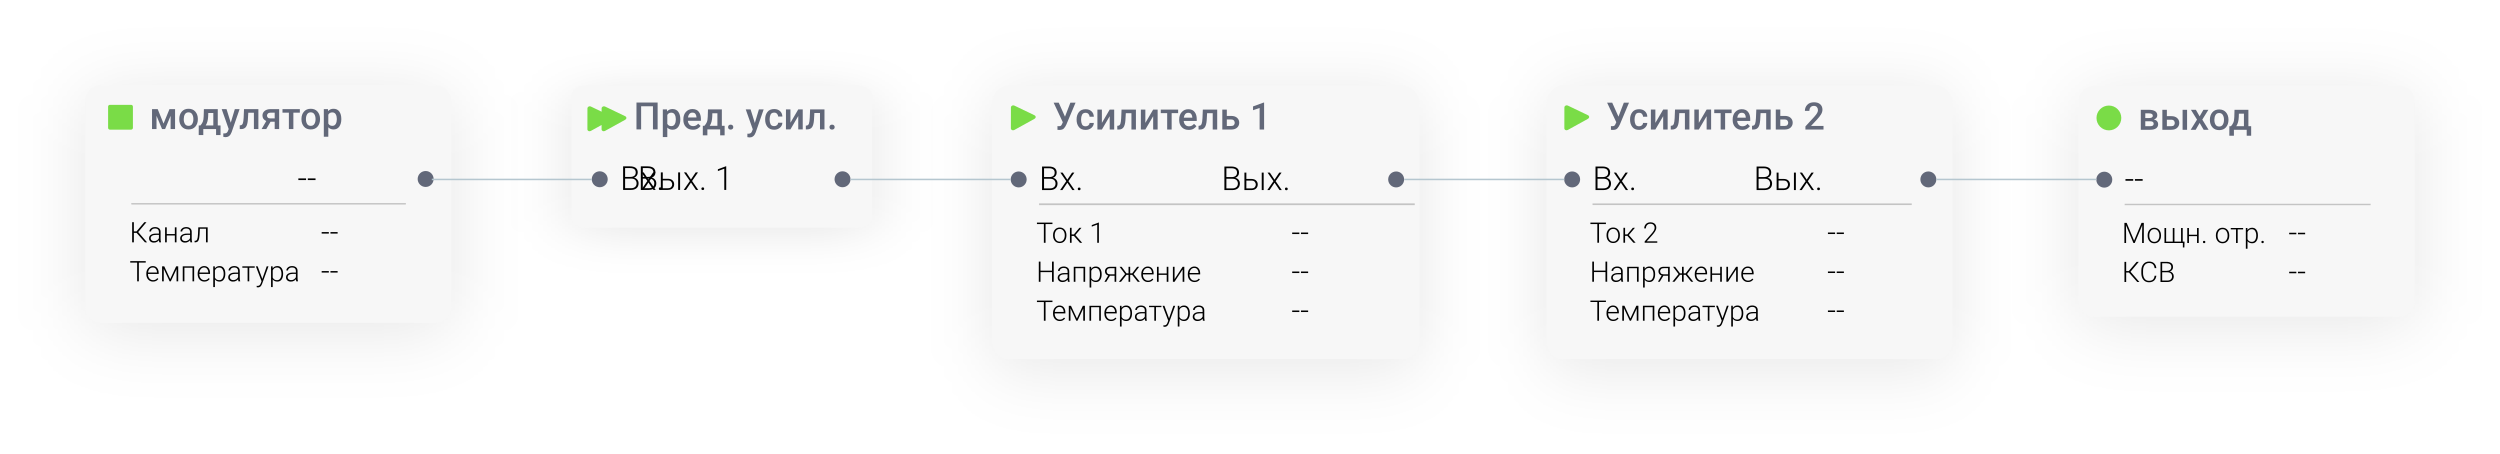
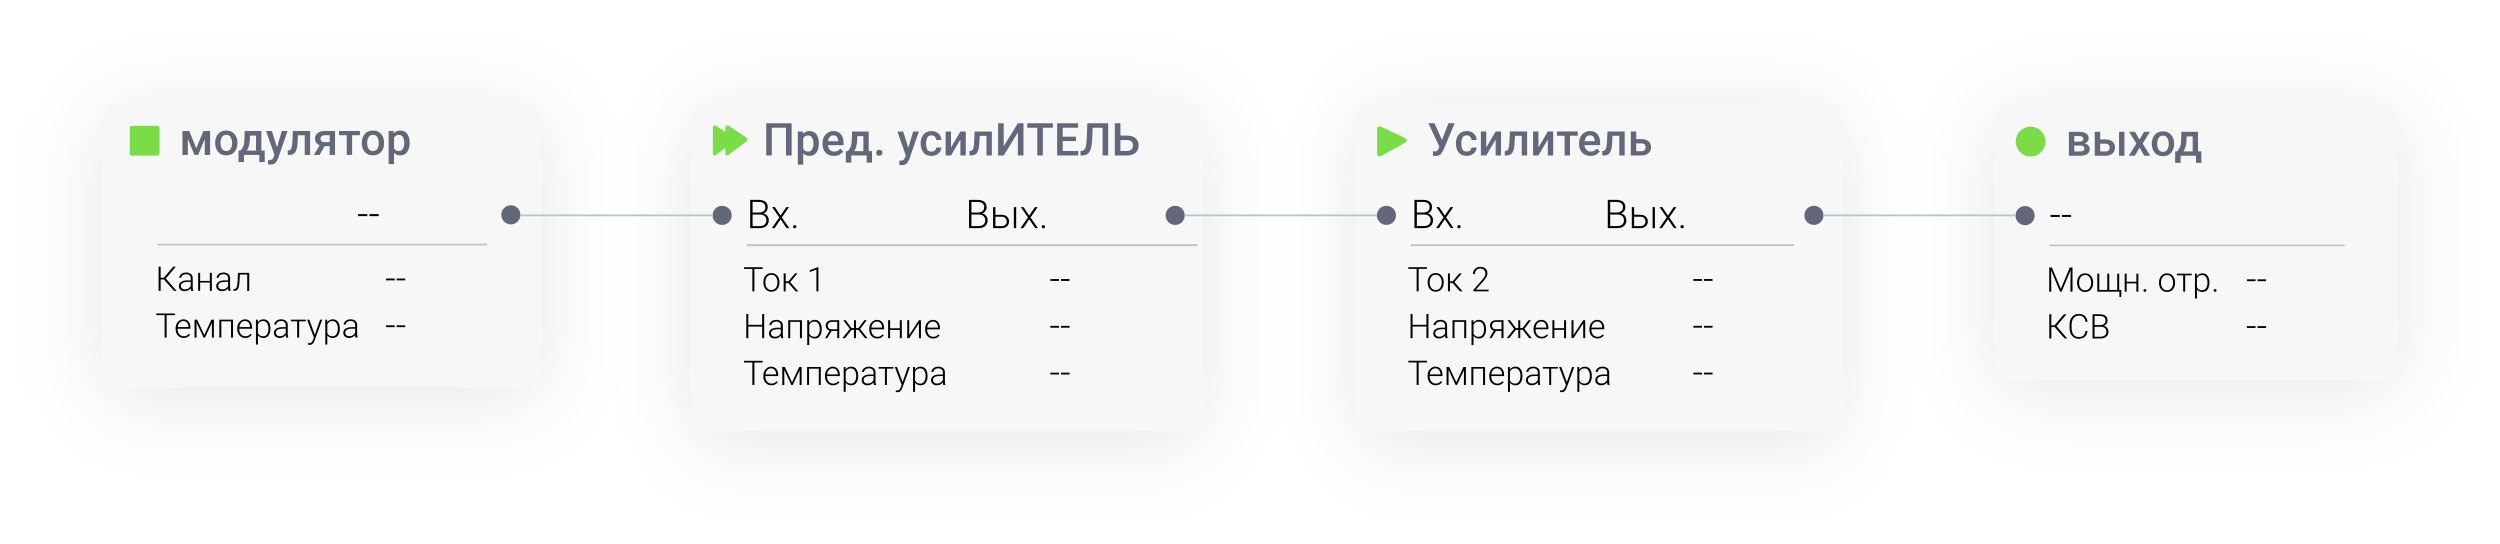
- <svg xmlns="http://www.w3.org/2000/svg" viewBox="0 0 1410.71 255.684" version="1.1" id="svg5">
+ <svg xmlns="http://www.w3.org/2000/svg" viewBox="0 0 1175.41 255.684" version="1.1" id="svg5">
  <defs id="defs144">
    <filter id="filter1409" x="-.232" y="-.358" width="1.464" height="1.753" color-interpolation-filters="sRGB">
      <feFlood flood-opacity=".1" flood-color="#000" result="flood" id="feFlood1399" />
      <feComposite in="flood" in2="SourceGraphic" operator="in" result="composite1" id="feComposite1401" />
      <feGaussianBlur in="composite1" stdDeviation="20" result="blur" id="feGaussianBlur1403" />
      <feOffset dx="0" dy="5" result="offset" id="feOffset1405" />
      <feComposite in="SourceGraphic" in2="offset" operator="over" result="composite2" id="feComposite1407" />
    </filter>
    <filter id="filter1421" x="-.182" y="-.311" width="1.364" height="1.654" color-interpolation-filters="sRGB">
      <feFlood flood-opacity=".1" flood-color="#000" result="flood" id="feFlood1411" />
      <feComposite in="flood" in2="SourceGraphic" operator="in" result="composite1" id="feComposite1413" />
      <feGaussianBlur in="composite1" stdDeviation="20" result="blur" id="feGaussianBlur1415" />
      <feOffset dx="0" dy="5" result="offset" id="feOffset1417" />
      <feComposite in="SourceGraphic" in2="offset" operator="over" result="composite2" id="feComposite1419" />
    </filter>
    <filter id="filter1433" x="-.182" y="-.311" width="1.364" height="1.654" color-interpolation-filters="sRGB">
      <feFlood flood-opacity=".1" flood-color="#000" result="flood" id="feFlood1423" />
      <feComposite in="flood" in2="SourceGraphic" operator="in" result="composite1" id="feComposite1425" />
      <feGaussianBlur in="composite1" stdDeviation="20" result="blur" id="feGaussianBlur1427" />
      <feOffset dx="0" dy="5" result="offset" id="feOffset1429" />
      <feComposite in="SourceGraphic" in2="offset" operator="over" result="composite2" id="feComposite1431" />
    </filter>
    <filter id="filter1445" x="-.258" y="-.367" width="1.515" height="1.772" color-interpolation-filters="sRGB">
      <feFlood flood-opacity=".1" flood-color="#000" result="flood" id="feFlood1435" />
      <feComposite in="flood" in2="SourceGraphic" operator="in" result="composite1" id="feComposite1437" />
      <feGaussianBlur in="composite1" stdDeviation="20" result="blur" id="feGaussianBlur1439" />
      <feOffset dx="0" dy="5" result="offset" id="feOffset1441" />
      <feComposite in="SourceGraphic" in2="offset" operator="over" result="composite2" id="feComposite1443" />
    </filter>
    <filter id="filter1457" x="-.253" y="-.368" width="1.506" height="1.775" color-interpolation-filters="sRGB">
      <feFlood flood-opacity=".1" flood-color="#000" result="flood" id="feFlood1447" />
      <feComposite in="flood" in2="SourceGraphic" operator="in" result="composite1" id="feComposite1449" />
      <feGaussianBlur in="composite1" stdDeviation="20" result="blur" id="feGaussianBlur1451" />
      <feOffset dx="0" dy="5" result="offset" id="feOffset1453" />
      <feComposite in="SourceGraphic" in2="offset" operator="over" result="composite2" id="feComposite1455" />
    </filter>
  </defs>
-   <g id="layer1" transform="translate(190 -403.842)">
-     <g id="modulator" transform="translate(-202 26)">
+   <g id="layer1" transform="translate(-45.3 -403.842)">
+     <g id="modulator" transform="translate(33.3 26)">
      <rect id="rect1421" width="206.684" height="134.158" x="60" y="425.842" ry="9.095" fill="#f7f7f7" stroke="none" stroke-width=".77" stroke-opacity="1" filter="url(#filter1409)" />
      <g id="g8710" transform="translate(-87.316 205.842)" fill-opacity="1" stroke="none">
        <text xml:space="preserve" style="line-height:1.15;-inkscape-font-specification:'Roboto, Medium';font-variant-ligatures:normal;font-variant-caps:all-small-caps;font-variant-numeric:normal;font-variant-east-asian:normal" x="183.617" y="244.84" id="text7925" font-style="normal" font-variant="normal" font-weight="500" font-stretch="normal" font-size="21.333" font-family="Roboto" fill="#626879">
          <tspan id="tspan7979" x="183.617" y="244.84">модулятор</tspan>
        </text>
        <rect id="modulator_device_icon" width="14" height="14" x="160.316" y="231.158" ry="1" fill="#7adc47" stroke-opacity="1" />
      </g>
      <g id="g9929" transform="translate(-147.316 205.842)">
        <g id="g10081">
          <circle id="circle9062" cx="399.5" cy="273" r="4.5" fill="#626879" fill-opacity="1" stroke="none" stroke-width=".9" stroke-opacity="1" />
          <text xml:space="preserve" style="line-height:1.25;-inkscape-font-specification:'Roboto, Light';font-variant-ligatures:normal;font-variant-caps:normal;font-variant-numeric:normal;font-variant-east-asian:normal;text-align:end" x="387.922" y="279" id="modulator_output_pwr_value" font-style="normal" font-variant="normal" font-weight="300" font-stretch="normal" font-size="18.667" font-family="Roboto" text-anchor="end" image-rendering="auto">
            <tspan id="tspan1419" x="387.922" y="279" style="-inkscape-font-specification:'Roboto, Light';font-variant-ligatures:normal;font-variant-caps:normal;font-variant-numeric:normal;font-variant-east-asian:normal;text-align:end" font-style="normal" font-variant="normal" font-weight="300" font-stretch="normal" font-size="18.667" font-family="Roboto" text-anchor="end">--</tspan>
          </text>
        </g>
      </g>
      <path d="M86.425 492.842h154.263" id="path9126" fill="#c4c4c4" fill-opacity="1" stroke="#c4c4c4" stroke-width=".853" stroke-linecap="round" stroke-linejoin="miter" stroke-opacity="1" />
      <g id="g10129" transform="translate(-147.316 205.842)" font-style="normal" font-variant="normal" font-weight="300" font-stretch="normal" font-family="Roboto">
        <text xml:space="preserve" style="line-height:1.25;-inkscape-font-specification:'Roboto, Light';font-variant-ligatures:normal;font-variant-caps:normal;font-variant-numeric:normal;font-variant-east-asian:normal;text-align:end" x="388.34" y="308.831" id="modulator_channel_value" font-size="17.333" text-anchor="end">
          <tspan id="tspan9068-5" x="388.34" y="308.831" style="-inkscape-font-specification:'Roboto, Light';font-variant-ligatures:normal;font-variant-caps:normal;font-variant-numeric:normal;font-variant-east-asian:normal;text-align:end" font-style="normal" font-variant="normal" font-weight="300" font-stretch="normal" font-size="17.333" font-family="Roboto" text-anchor="end">--</tspan>
        </text>
        <text xml:space="preserve" style="line-height:1.25;-inkscape-font-specification:'Roboto, Light';font-variant-ligatures:normal;font-variant-caps:normal;font-variant-numeric:normal;font-variant-east-asian:normal" x="232.4" y="308.744" id="modulator_channel_label" font-size="16">
          <tspan id="tspan10088" x="232.4" y="308.744">Канал</tspan>
        </text>
      </g>
      <g id="g10139" transform="translate(-147.316 227.842)" font-style="normal" font-variant="normal" font-weight="300" font-stretch="normal" font-family="Roboto">
        <text xml:space="preserve" style="line-height:1.25;-inkscape-font-specification:'Roboto, Light';font-variant-ligatures:normal;font-variant-caps:normal;font-variant-numeric:normal;font-variant-east-asian:normal;text-align:end" x="388.34" y="308.831" id="modulator_temperature_value" font-size="17.333" text-anchor="end">
          <tspan id="tspan10131" x="388.34" y="308.831" style="-inkscape-font-specification:'Roboto, Light';font-variant-ligatures:normal;font-variant-caps:normal;font-variant-numeric:normal;font-variant-east-asian:normal;text-align:end" font-style="normal" font-variant="normal" font-weight="300" font-stretch="normal" font-size="17.333" font-family="Roboto" text-anchor="end">--</tspan>
        </text>
        <text xml:space="preserve" style="line-height:1.25;-inkscape-font-specification:'Roboto, Light';font-variant-ligatures:normal;font-variant-caps:normal;font-variant-numeric:normal;font-variant-east-asian:normal" x="232.4" y="308.744" id="modulator_temperature_label" font-size="16">
          <tspan id="tspan10135" x="232.4" y="308.744">Температура</tspan>
        </text>
      </g>
    </g>
    <g id="amplifier_1" transform="translate(367.641 26.258)">
      <rect id="rect1551" width="264" height="154.426" x="2.684" y="425.842" ry="10.47" fill="#f7f7f7" stroke="none" stroke-width=".934" stroke-opacity="1" transform="matrix(.91365 0 0 1 -.361 0)" filter="url(#filter1433)" />
      <g id="g8710-3" transform="translate(-147.316 205.842)" fill-opacity="1" stroke="none">
-         <path id="amplifier_1_device_icon" d="m203.227 266.404-53.264-9.777a5.196 5.196 70.401 0 1-3.02-8.479l35.1-41.24a5.196 5.196 10.401 0 1 8.852 1.626l18.165 51.016a5.196 5.196 130.401 0 1-5.833 6.854z" transform="matrix(.18574 .13472 .15854 -.17216 93.482 255.288)" fill="#7adc47" stroke-opacity="1" />
+         <path id="amplifier_1_device_icon" d="M161.243 230.721a.928 1.138 5.979 0 0-1.093 1.174l-.014 11.828a.928 1.138 5.979 0 0 1.395.912l4.473-3.373-.003 2.461a.928 1.138 5.979 0 0 1.395.912l8.404-6.336a.928 1.138 5.979 0 0 .003-1.964l-8.39-5.493a.928 1.138 5.979 0 0-1.397 1.053l-.003 1.871-4.467-2.924a.928 1.138 5.979 0 0-.303-.12z" fill="#7adc47" fill-opacity="1" stroke-width=".198" />
        <text xml:space="preserve" style="line-height:1.15;-inkscape-font-specification:'Roboto, Medium';font-variant-ligatures:normal;font-variant-caps:all-small-caps;font-variant-numeric:normal;font-variant-east-asian:normal" x="183.617" y="244.84" id="text7925-5" font-style="normal" font-variant="normal" font-weight="500" font-stretch="normal" font-size="21.333" font-family="Roboto" fill="#626879">
-           <tspan id="tspan7979-6" x="183.617" y="244.84">Усилитель 1</tspan>
+           <tspan id="tspan7979-6" x="183.617" y="244.84">Пред. усилИТЕЛЬ</tspan>
        </text>
      </g>
      <g id="g9929-1" transform="translate(-147.316 205.842)">
        <g id="pwr_in_display">
          <circle id="path9058-5" cx="164.5" cy="273" r="4.5" fill="#626879" fill-opacity="1" stroke="none" stroke-width=".9" stroke-opacity="1" />
          <text xml:space="preserve" style="line-height:1.25;-inkscape-font-specification:'Roboto, Light';font-variant-ligatures:normal;font-variant-caps:normal;font-variant-numeric:normal;font-variant-east-asian:normal" x="176" y="279" id="amplifier_1_input_pwr_value" font-style="normal" font-variant="normal" font-weight="300" font-stretch="normal" font-size="18.667" font-family="Roboto">
            <tspan id="pwr_input_value_span" x="176" y="279" style="-inkscape-font-specification:'Roboto, Light';font-variant-ligatures:normal;font-variant-caps:normal;font-variant-numeric:normal;font-variant-east-asian:normal" font-style="normal" font-variant="normal" font-weight="300" font-stretch="normal" font-size="18.667" font-family="Roboto">Вх.</tspan>
          </text>
        </g>
        <g id="g10081-8">
          <circle id="circle9062-1" cx="377.5" cy="273" r="4.5" fill="#626879" fill-opacity="1" stroke="none" stroke-width=".9" stroke-opacity="1" />
          <text xml:space="preserve" style="line-height:1.25;-inkscape-font-specification:'Roboto, Light';font-variant-ligatures:normal;font-variant-caps:normal;font-variant-numeric:normal;font-variant-east-asian:normal;text-align:end" x="367.922" y="279" id="amplifier_1_output_pwr_value" font-style="normal" font-variant="normal" font-weight="300" font-stretch="normal" font-size="18.667" font-family="Roboto" text-anchor="end" image-rendering="auto">
            <tspan id="pwr_output_value_span" x="367.922" y="279" style="-inkscape-font-specification:'Roboto, Light';font-variant-ligatures:normal;font-variant-caps:normal;font-variant-numeric:normal;font-variant-east-asian:normal;text-align:end" font-style="normal" font-variant="normal" font-weight="300" font-stretch="normal" font-size="18.667" font-family="Roboto" text-anchor="end">Вых.</tspan>
          </text>
        </g>
      </g>
      <path d="M28.684 492.842h212" id="path9126-4" fill="#c4c4c4" fill-opacity="1" stroke="#c4c4c4" stroke-width="1" stroke-linecap="butt" stroke-linejoin="miter" stroke-opacity="1" />
      <g id="g10129-4" transform="translate(-147.316 205.842)" font-style="normal" font-variant="normal" font-weight="300" font-stretch="normal" font-family="Roboto">
        <text xml:space="preserve" style="line-height:1.25;-inkscape-font-specification:'Roboto, Light';font-variant-ligatures:normal;font-variant-caps:normal;font-variant-numeric:normal;font-variant-east-asian:normal;text-align:end" x="366.34" y="308.831" id="amplifier_1_current_value" font-size="17.333" text-anchor="end">
          <tspan id="tspan9068-5-4" x="366.34" y="308.831" style="-inkscape-font-specification:'Roboto, Light';font-variant-ligatures:normal;font-variant-caps:normal;font-variant-numeric:normal;font-variant-east-asian:normal;text-align:end" font-style="normal" font-variant="normal" font-weight="300" font-stretch="normal" font-size="17.333" font-family="Roboto" text-anchor="end">--</tspan>
        </text>
        <text xml:space="preserve" style="line-height:1.25;-inkscape-font-specification:'Roboto, Light';font-variant-ligatures:normal;font-variant-caps:normal;font-variant-numeric:normal;font-variant-east-asian:normal" x="174.4" y="308.744" id="amplifier_1_amperage_label" font-size="16">
          <tspan id="tspan10088-6" x="174.4" y="308.744">Ток 1</tspan>
        </text>
      </g>
      <g id="g10139-3" transform="translate(-147.316 227.842)" font-style="normal" font-variant="normal" font-weight="300" font-stretch="normal" font-family="Roboto">
        <text xml:space="preserve" style="line-height:1.25;-inkscape-font-specification:'Roboto, Light';font-variant-ligatures:normal;font-variant-caps:normal;font-variant-numeric:normal;font-variant-east-asian:normal;text-align:end" x="366.34" y="308.831" id="amplifier_1_voltage_value" font-size="17.333" text-anchor="end">
          <tspan id="tspan10131-7" x="366.34" y="308.831" style="-inkscape-font-specification:'Roboto, Light';font-variant-ligatures:normal;font-variant-caps:normal;font-variant-numeric:normal;font-variant-east-asian:normal;text-align:end" font-style="normal" font-variant="normal" font-weight="300" font-stretch="normal" font-size="17.333" font-family="Roboto" text-anchor="end">--</tspan>
        </text>
        <text xml:space="preserve" style="line-height:1.25;-inkscape-font-specification:'Roboto, Light';font-variant-ligatures:normal;font-variant-caps:normal;font-variant-numeric:normal;font-variant-east-asian:normal" x="174.4" y="308.744" id="amplifier_1_voltage_label" font-size="16">
          <tspan id="tspan10135-9" x="174.4" y="308.744">Напряжение</tspan>
        </text>
      </g>
      <g id="g10642" transform="translate(-147.316 249.842)" font-style="normal" font-variant="normal" font-weight="300" font-stretch="normal" font-family="Roboto">
        <text xml:space="preserve" style="line-height:1.25;-inkscape-font-specification:'Roboto, Light';font-variant-ligatures:normal;font-variant-caps:normal;font-variant-numeric:normal;font-variant-east-asian:normal;text-align:end" x="366.34" y="308.831" id="amplifier_1_temperature_value" font-size="17.333" text-anchor="end">
          <tspan id="tspan10634" x="366.34" y="308.831" style="-inkscape-font-specification:'Roboto, Light';font-variant-ligatures:normal;font-variant-caps:normal;font-variant-numeric:normal;font-variant-east-asian:normal;text-align:end" font-style="normal" font-variant="normal" font-weight="300" font-stretch="normal" font-size="17.333" font-family="Roboto" text-anchor="end">--</tspan>
        </text>
        <text xml:space="preserve" style="line-height:1.25;-inkscape-font-specification:'Roboto, Light';font-variant-ligatures:normal;font-variant-caps:normal;font-variant-numeric:normal;font-variant-east-asian:normal" x="174.4" y="308.744" id="amplifier_1_temperature_label" font-size="16">
          <tspan id="tspan10638" x="174.4" y="308.744">Температура</tspan>
        </text>
      </g>
    </g>
    <g id="output" transform="translate(980.232 26.383)">
      <rect id="rect8952" width="189.794" height="130.299" x="2.684" y="425.842" ry="8.834" fill="#f7f7f7" stroke="none" stroke-width=".727" stroke-opacity="1" filter="url(#filter1457)" />
      <g id="g8960" transform="translate(-147.316 205.842)" fill-opacity="1" stroke="none">
        <text xml:space="preserve" style="line-height:1.15;-inkscape-font-specification:'Roboto, Medium';font-variant-ligatures:normal;font-variant-caps:all-small-caps;font-variant-numeric:normal;font-variant-east-asian:normal" x="183.617" y="244.84" id="text8958" font-style="normal" font-variant="normal" font-weight="500" font-stretch="normal" font-size="21.333" font-family="Roboto" fill="#626879">
          <tspan id="tspan8956" x="183.617" y="244.84">выход</tspan>
        </text>
        <circle id="output_device_icon" cx="167.098" cy="238.18" r="7" fill="#7adc47" fill-opacity="1" stroke="none" stroke-width=".997" />
      </g>
      <g id="g8982" transform="translate(-147.316 205.842)">
        <g id="g8970">
          <circle id="circle8962" cx="164.5" cy="273" r="4.5" fill="#626879" fill-opacity="1" stroke="none" stroke-width=".9" stroke-opacity="1" />
          <text xml:space="preserve" style="line-height:1.25;-inkscape-font-specification:'Roboto, Light';font-variant-ligatures:normal;font-variant-caps:normal;font-variant-numeric:normal;font-variant-east-asian:normal" x="176" y="279" id="output_input_pwr_value" font-style="normal" font-variant="normal" font-weight="300" font-stretch="normal" font-size="18.667" font-family="Roboto">
            <tspan id="tspan8966" x="176" y="279" style="-inkscape-font-specification:'Roboto, Light';font-variant-ligatures:normal;font-variant-caps:normal;font-variant-numeric:normal;font-variant-east-asian:normal" font-style="normal" font-variant="normal" font-weight="300" font-stretch="normal" font-size="18.667" font-family="Roboto">--</tspan>
          </text>
        </g>
      </g>
      <path d="M28.684 492.842h138.793" id="path8984" fill="#c4c4c4" fill-opacity="1" stroke="#c4c4c4" stroke-width=".809" stroke-linecap="butt" stroke-linejoin="miter" stroke-opacity="1" />
      <g id="g8994" transform="translate(-147.316 205.842)" font-style="normal" font-variant="normal" font-weight="300" font-stretch="normal" font-family="Roboto">
        <text xml:space="preserve" style="line-height:1.25;-inkscape-font-specification:'Roboto, Light';font-variant-ligatures:normal;font-variant-caps:normal;font-variant-numeric:normal;font-variant-east-asian:normal;text-align:end" x="316.34" y="308.831" id="output_refl_pwr_value" font-size="17.333" text-anchor="end">
          <tspan id="tspan8986" x="316.34" y="308.831" style="-inkscape-font-specification:'Roboto, Light';font-variant-ligatures:normal;font-variant-caps:normal;font-variant-numeric:normal;font-variant-east-asian:normal;text-align:end" font-style="normal" font-variant="normal" font-weight="300" font-stretch="normal" font-size="17.333" font-family="Roboto" text-anchor="end">--</tspan>
        </text>
        <text xml:space="preserve" style="line-height:1.25;-inkscape-font-specification:'Roboto, Light';font-variant-ligatures:normal;font-variant-caps:normal;font-variant-numeric:normal;font-variant-east-asian:normal" x="174.4" y="308.744" id="output_refl_pwr_label" font-size="16">
          <tspan id="tspan8990" x="174.4" y="308.744">Мощн. отр.</tspan>
        </text>
      </g>
      <g id="g9004" transform="translate(-147.316 227.842)" font-style="normal" font-variant="normal" font-weight="300" font-stretch="normal" font-family="Roboto">
        <text xml:space="preserve" style="line-height:1.25;-inkscape-font-specification:'Roboto, Light';font-variant-ligatures:normal;font-variant-caps:normal;font-variant-numeric:normal;font-variant-east-asian:normal;text-align:end" x="316.34" y="308.831" id="output_swr_value" font-size="17.333" text-anchor="end">
          <tspan id="tspan8996" x="316.34" y="308.831" style="-inkscape-font-specification:'Roboto, Light';font-variant-ligatures:normal;font-variant-caps:normal;font-variant-numeric:normal;font-variant-east-asian:normal;text-align:end" font-style="normal" font-variant="normal" font-weight="300" font-stretch="normal" font-size="17.333" font-family="Roboto" text-anchor="end">--</tspan>
        </text>
        <text xml:space="preserve" style="line-height:1.25;-inkscape-font-specification:'Roboto, Light';font-variant-ligatures:normal;font-variant-caps:normal;font-variant-numeric:normal;font-variant-east-asian:normal" x="174.4" y="308.744" id="output_swr_label" font-size="16">
          <tspan id="tspan9000" x="174.4" y="308.744">КСВ</tspan>
        </text>
      </g>
    </g>
    <g id="amplifier_2" transform="translate(679.957 26.246)">
      <rect id="rect1481" width="264" height="154.426" x="2.684" y="425.842" ry="10.47" fill="#f7f7f7" stroke="none" stroke-width=".934" stroke-opacity="1" transform="matrix(.8679 0 0 1 .355 0)" filter="url(#filter1421)" />
      <g id="g1489" transform="translate(-147.316 205.842)" fill-opacity="1" stroke="none">
        <path id="amplifier_2_device_icon" d="m203.227 266.404-53.264-9.777a5.196 5.196 70.401 0 1-3.02-8.479l35.1-41.24a5.196 5.196 10.401 0 1 8.852 1.626l18.165 51.016a5.196 5.196 130.401 0 1-5.833 6.854z" fill="#7adc47" stroke-opacity="1" transform="matrix(.18574 .13472 .15854 -.17216 93.482 255.288)" />
        <text xml:space="preserve" style="line-height:1.15;-inkscape-font-specification:'Roboto, Medium';font-variant-ligatures:normal;font-variant-caps:all-small-caps;font-variant-numeric:normal;font-variant-east-asian:normal" x="183.617" y="244.84" id="text1487" font-style="normal" font-variant="normal" font-weight="500" font-stretch="normal" font-size="21.333" font-family="Roboto" fill="#626879">
-           <tspan id="tspan1485" x="183.617" y="244.84">Усилитель 2</tspan>
+           <tspan id="tspan1485" x="183.617" y="244.84">Усилитель</tspan>
        </text>
      </g>
      <g id="g1511" transform="translate(-147.316 205.842)">
        <g id="g1499">
          <circle id="circle1491" cx="164.5" cy="273" r="4.5" fill="#626879" fill-opacity="1" stroke="none" stroke-width=".9" stroke-opacity="1" />
          <text xml:space="preserve" style="line-height:1.25;-inkscape-font-specification:'Roboto, Light';font-variant-ligatures:normal;font-variant-caps:normal;font-variant-numeric:normal;font-variant-east-asian:normal" x="176" y="279" id="amplifier_2_input_pwr_value" font-style="normal" font-variant="normal" font-weight="300" font-stretch="normal" font-size="18.667" font-family="Roboto">
            <tspan id="tspan1495" x="176" y="279" style="-inkscape-font-specification:'Roboto, Light';font-variant-ligatures:normal;font-variant-caps:normal;font-variant-numeric:normal;font-variant-east-asian:normal" font-style="normal" font-variant="normal" font-weight="300" font-stretch="normal" font-size="18.667" font-family="Roboto">Вх.</tspan>
          </text>
        </g>
        <g id="g1509">
          <circle id="circle1501" cx="365.5" cy="273" r="4.5" fill="#626879" fill-opacity="1" stroke="none" stroke-width=".9" stroke-opacity="1" />
          <text xml:space="preserve" style="line-height:1.25;-inkscape-font-specification:'Roboto, Light';font-variant-ligatures:normal;font-variant-caps:normal;font-variant-numeric:normal;font-variant-east-asian:normal;text-align:end" x="355.922" y="279" id="amplifier_2_output_pwr" font-style="normal" font-variant="normal" font-weight="300" font-stretch="normal" font-size="18.667" font-family="Roboto" text-anchor="end" image-rendering="auto">
            <tspan id="tspan1505" x="355.922" y="279" style="-inkscape-font-specification:'Roboto, Light';font-variant-ligatures:normal;font-variant-caps:normal;font-variant-numeric:normal;font-variant-east-asian:normal;text-align:end" font-style="normal" font-variant="normal" font-weight="300" font-stretch="normal" font-size="18.667" font-family="Roboto" text-anchor="end">Вых.</tspan>
          </text>
        </g>
      </g>
      <path d="M28.684 492.842h180.125" id="path1513" fill="#c4c4c4" fill-opacity="1" stroke="#c4c4c4" stroke-width=".922" stroke-linecap="butt" stroke-linejoin="miter" stroke-opacity="1" />
      <g id="g1523" transform="translate(-147.316 205.842)" font-style="normal" font-variant="normal" font-weight="300" font-stretch="normal" font-family="Roboto">
        <text xml:space="preserve" style="line-height:1.25;-inkscape-font-specification:'Roboto, Light';font-variant-ligatures:normal;font-variant-caps:normal;font-variant-numeric:normal;font-variant-east-asian:normal;text-align:end" x="356.34" y="308.831" id="amplifier_2_current_value" font-size="17.333" text-anchor="end">
          <tspan id="tspan1515" x="356.34" y="308.831" style="-inkscape-font-specification:'Roboto, Light';font-variant-ligatures:normal;font-variant-caps:normal;font-variant-numeric:normal;font-variant-east-asian:normal;text-align:end" font-style="normal" font-variant="normal" font-weight="300" font-stretch="normal" font-size="17.333" font-family="Roboto" text-anchor="end">--</tspan>
        </text>
        <text xml:space="preserve" style="line-height:1.25;-inkscape-font-specification:'Roboto, Light';font-variant-ligatures:normal;font-variant-caps:normal;font-variant-numeric:normal;font-variant-east-asian:normal" x="174.4" y="308.744" id="amplifier_2_current_label" font-size="16">
          <tspan id="tspan1519" x="174.4" y="308.744">Ток 2</tspan>
        </text>
      </g>
      <g id="g1533" transform="translate(-147.316 227.842)" font-style="normal" font-variant="normal" font-weight="300" font-stretch="normal" font-family="Roboto">
        <text xml:space="preserve" style="line-height:1.25;-inkscape-font-specification:'Roboto, Light';font-variant-ligatures:normal;font-variant-caps:normal;font-variant-numeric:normal;font-variant-east-asian:normal;text-align:end" x="356.34" y="308.831" id="amplifier_2_voltage_value" font-size="17.333" text-anchor="end">
          <tspan id="tspan1525" x="356.34" y="308.831" style="-inkscape-font-specification:'Roboto, Light';font-variant-ligatures:normal;font-variant-caps:normal;font-variant-numeric:normal;font-variant-east-asian:normal;text-align:end" font-style="normal" font-variant="normal" font-weight="300" font-stretch="normal" font-size="17.333" font-family="Roboto" text-anchor="end">--</tspan>
        </text>
        <text xml:space="preserve" style="line-height:1.25;-inkscape-font-specification:'Roboto, Light';font-variant-ligatures:normal;font-variant-caps:normal;font-variant-numeric:normal;font-variant-east-asian:normal" x="174.4" y="308.744" id="amplifier_2_voltage_label" font-size="16">
          <tspan id="tspan1529" x="174.4" y="308.744">Напряжение</tspan>
        </text>
      </g>
      <g id="g1543" transform="translate(-147.316 249.842)" font-style="normal" font-variant="normal" font-weight="300" font-stretch="normal" font-family="Roboto">
        <text xml:space="preserve" style="line-height:1.25;-inkscape-font-specification:'Roboto, Light';font-variant-ligatures:normal;font-variant-caps:normal;font-variant-numeric:normal;font-variant-east-asian:normal;text-align:end" x="356.34" y="308.831" id="amplifier_2_temperature_value" font-size="17.333" text-anchor="end">
          <tspan id="tspan1535" x="356.34" y="308.831" style="-inkscape-font-specification:'Roboto, Light';font-variant-ligatures:normal;font-variant-caps:normal;font-variant-numeric:normal;font-variant-east-asian:normal;text-align:end" font-style="normal" font-variant="normal" font-weight="300" font-stretch="normal" font-size="17.333" font-family="Roboto" text-anchor="end">--</tspan>
        </text>
        <text xml:space="preserve" style="line-height:1.25;-inkscape-font-specification:'Roboto, Light';font-variant-ligatures:normal;font-variant-caps:normal;font-variant-numeric:normal;font-variant-east-asian:normal" x="174.4" y="308.744" id="amplifier_2_temperature_label" font-size="16">
          <tspan id="tspan1539" x="174.4" y="308.744">Температура</tspan>
        </text>
      </g>
    </g>
-     <g id="g985" transform="translate(129.241 14.158)">
-       <rect id="rect935" width="186.34" height="130.831" x="4.684" y="437.842" ry="8.87" fill="#f7f7f7" stroke="none" stroke-width=".722" stroke-opacity="1" transform="matrix(.91008 0 0 .61376 -.993 169.135)" filter="url(#filter1445)" />
-       <g id="g943" transform="translate(-145.316 217.842)" fill-opacity="1" stroke="none">
-         <path id="path482" d="M159.045 231.821a1.13 1.273 79.51 0 0-1.49 1.174l-.02 11.828a1.13 1.273 79.51 0 0 1.903.912l6.101-3.373-.004 2.461a1.13 1.273 79.51 0 0 1.903.912l11.46-6.336a1.13 1.273 79.51 0 0 .005-1.964l-11.444-5.493a1.13 1.273 79.51 0 0-1.904 1.053l-.004 1.871-6.092-2.924a1.13 1.273 79.51 0 0-.414-.12z" fill="#7adc47" fill-opacity="1" stroke-width=".231" />
-         <text xml:space="preserve" style="line-height:1.15;-inkscape-font-specification:'Roboto, Medium';font-variant-ligatures:normal;font-variant-caps:all-small-caps;font-variant-numeric:normal;font-variant-east-asian:normal" x="183.617" y="244.84" id="text941" font-style="normal" font-variant="normal" font-weight="500" font-stretch="normal" font-size="21.333" font-family="Roboto" fill="#626879">
-           <tspan id="tspan939" x="183.617" y="244.84">Пред. усил.</tspan>
-         </text>
-       </g>
-       <g id="g961" transform="translate(-145.316 217.842)">
-         <g id="g951">
-           <circle id="circle945" cx="164.5" cy="273" r="4.5" fill="#626879" fill-opacity="1" stroke="none" stroke-width=".9" stroke-opacity="1" />
-           <text xml:space="preserve" style="line-height:1.25;-inkscape-font-specification:'Roboto, Light';font-variant-ligatures:normal;font-variant-caps:normal;font-variant-numeric:normal;font-variant-east-asian:normal" x="176" y="279" id="text949" font-style="normal" font-variant="normal" font-weight="300" font-stretch="normal" font-size="18.667" font-family="Roboto">
-             <tspan id="tspan947" x="176" y="279" style="-inkscape-font-specification:'Roboto, Light';font-variant-ligatures:normal;font-variant-caps:normal;font-variant-numeric:normal;font-variant-east-asian:normal" font-style="normal" font-variant="normal" font-weight="300" font-stretch="normal" font-size="18.667" font-family="Roboto">Вх.</tspan>
-           </text>
-         </g>
-         <g id="g959" transform="translate(-98)">
-           <circle id="circle953" cx="399.5" cy="273" r="4.5" fill="#626879" fill-opacity="1" stroke="none" stroke-width=".9" stroke-opacity="1" />
-           <text xml:space="preserve" style="line-height:1.25;-inkscape-font-specification:'Roboto, Light';font-variant-ligatures:normal;font-variant-caps:normal;font-variant-numeric:normal;font-variant-east-asian:normal;text-align:end" x="387.922" y="279" id="text957" font-style="normal" font-variant="normal" font-weight="300" font-stretch="normal" font-size="18.667" font-family="Roboto" text-anchor="end" image-rendering="auto">
-             <tspan id="tspan955" x="387.922" y="279" style="-inkscape-font-specification:'Roboto, Light';font-variant-ligatures:normal;font-variant-caps:normal;font-variant-numeric:normal;font-variant-east-asian:normal;text-align:end" font-style="normal" font-variant="normal" font-weight="300" font-stretch="normal" font-size="18.667" font-family="Roboto" text-anchor="end">Вых. 1</tspan>
-           </text>
-         </g>
-       </g>
-     </g>
  </g>
-   <g id="layer2" transform="translate(190 -403.842)" fill="none" stroke="#b5c6cf" stroke-linecap="butt" stroke-linejoin="miter" stroke-opacity="1" stroke-width=".865" stroke-dasharray="none">
-     <path d="M53.656 505.1H144" id="path1206" />
+   <g id="layer2" transform="translate(-45.3 -403.842)" fill="none" stroke="#b5c6cf" stroke-linecap="butt" stroke-linejoin="miter" stroke-opacity="1" stroke-width=".865" stroke-dasharray="none">
    <path d="M289.956 505.1H380.3" id="path571" />
    <path d="M602.332 505.1h90.344" id="path573" />
    <path d="M902.62 505.1h90.344" id="path575" />
  </g>
</svg>
